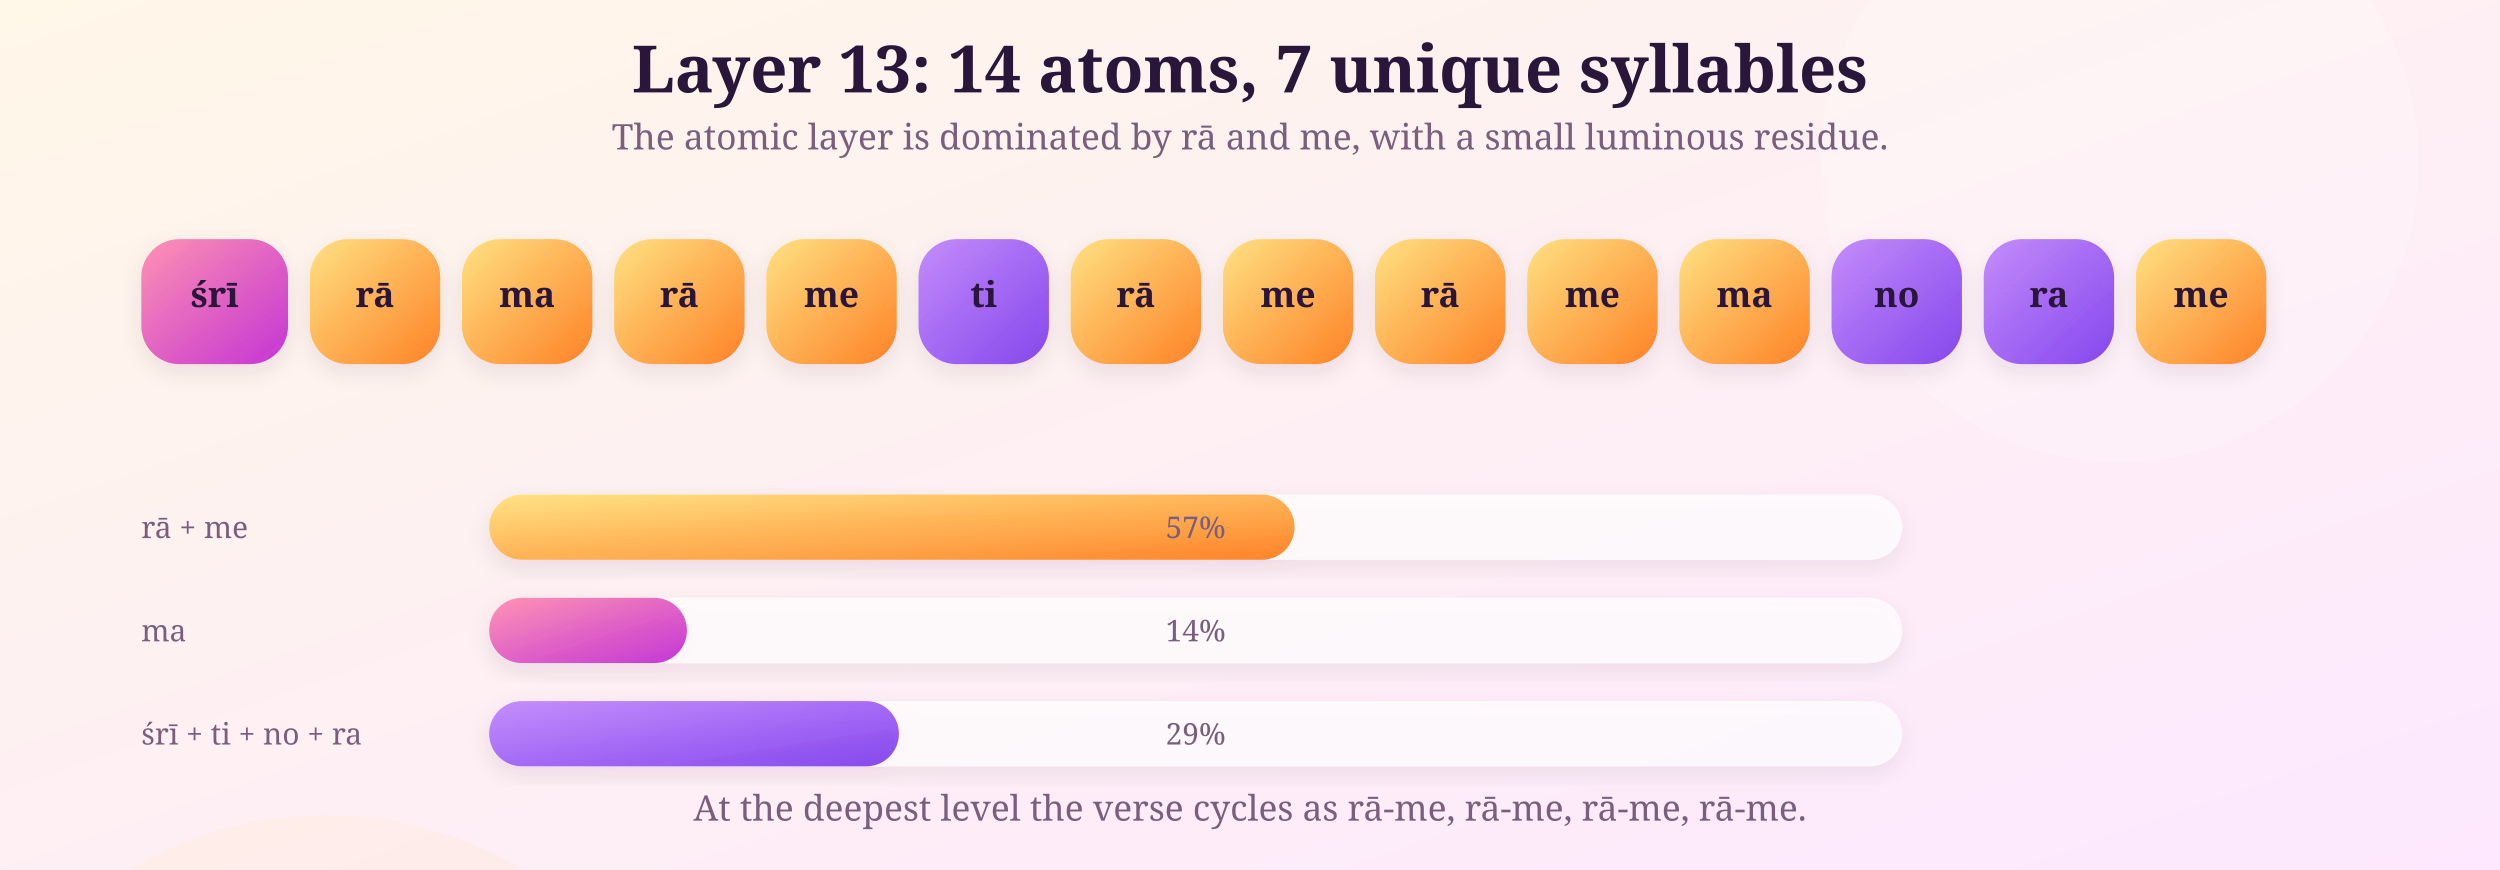
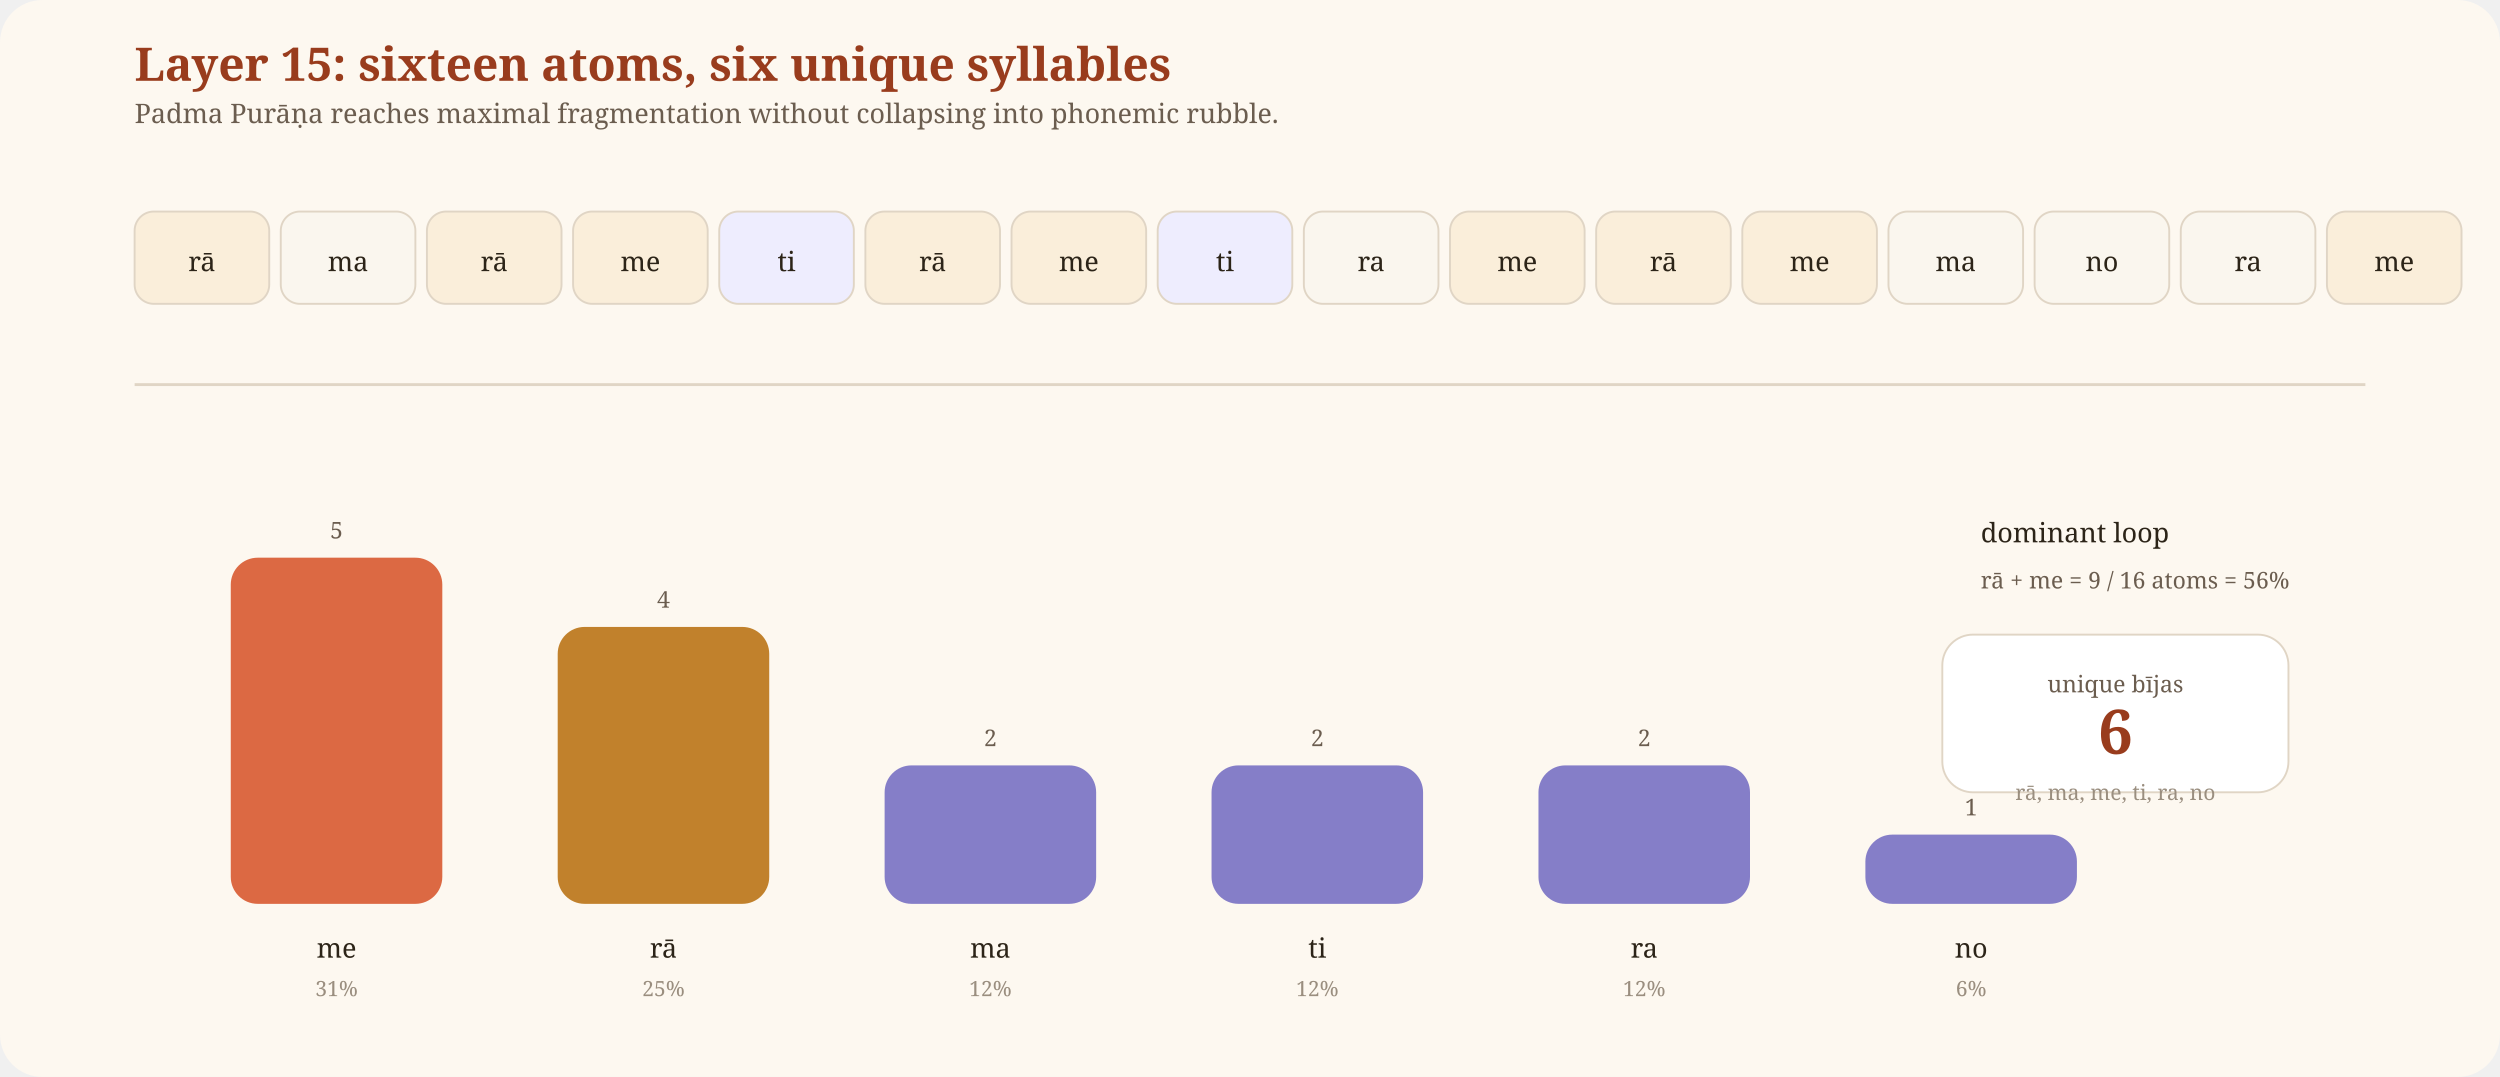
- <svg xmlns="http://www.w3.org/2000/svg" width="100%" viewBox="0 0 920 320">
+ <svg xmlns="http://www.w3.org/2000/svg" width="1300" height="560" viewBox="0 0 1300 560" fill="none">
  <defs>
-     <linearGradient id="bgGrad" x1="0" y1="0" x2="1" y2="1">
-       <stop offset="0%" stop-color="#FFF7E8" />
-       <stop offset="100%" stop-color="#FDE8FF" />
-     </linearGradient>
-     <linearGradient id="goldGrad" x1="0" y1="0" x2="1" y2="1">
-       <stop offset="0%" stop-color="#FFE07A" />
-       <stop offset="100%" stop-color="#FF7A18" />
-     </linearGradient>
-     <linearGradient id="roseGrad" x1="0" y1="0" x2="1" y2="1">
-       <stop offset="0%" stop-color="#FF8AAE" />
-       <stop offset="100%" stop-color="#C026D3" />
-     </linearGradient>
-     <linearGradient id="violetGrad" x1="0" y1="0" x2="1" y2="1">
-       <stop offset="0%" stop-color="#C084FC" />
-       <stop offset="100%" stop-color="#7C3AED" />
-     </linearGradient>
-     <linearGradient id="tealGrad" x1="0" y1="0" x2="1" y2="1">
-       <stop offset="0%" stop-color="#7DD3FC" />
-       <stop offset="100%" stop-color="#2563EB" />
-     </linearGradient>
-     <filter id="shadow" x="-20%" y="-20%" width="140%" height="140%">
-       <feDropShadow dx="0" dy="6" stdDeviation="8" flood-color="#2A163A" flood-opacity="0.12" />
-     </filter>
-     <filter id="softShadow" x="-30%" y="-30%" width="160%" height="160%">
-       <feDropShadow dx="0" dy="0" stdDeviation="10" flood-color="#FFD36A" flood-opacity="0.18" />
-       <feDropShadow dx="0" dy="3" stdDeviation="4" flood-color="#2A163A" flood-opacity="0.10" />
-     </filter>
    <style>
-     text { font-family: "Noto Serif", Georgia, "Times New Roman", serif; }
-     .title { font-size: 24px; font-weight: 800; fill: #2A163A; }
-     .subtitle { font-size: 13px; font-weight: 500; fill: #7A5E7E; }
-     .label { font-size: 13px; font-weight: 700; fill: #2A163A; }
-     .small { font-size: 11px; font-weight: 500; fill: #7A5E7E; }
-     .tiny { font-size: 10px; font-weight: 600; fill: #7A5E7E; }
-     .num { font-size: 13px; font-weight: 800; fill: #2A163A; }
-   </style>
+         .title { font: 600 24px "Cormorant Garamond", Georgia, serif; fill: #993C1D; }
+         .subtitle { font: 500 14px "Cormorant Garamond", Georgia, serif; fill: #6B5D4F; }
+         .label { font: 500 14px "Cormorant Garamond", Georgia, serif; fill: #2C2418; }
+         .small { font: 500 12px "Cormorant Garamond", Georgia, serif; fill: #6B5D4F; }
+         .tiny { font: 500 11px "Cormorant Garamond", Georgia, serif; fill: #9A8E7F; }
+         .mono { font: 500 12px "SF Mono","Fira Code",monospace; fill: #2C2418; }
+         .monoSmall { font: 500 11px "SF Mono","Fira Code",monospace; fill: #6B5D4F; }
+         .dev { font: 500 16px "Noto Sans Devanagari","Devanagari Sangam MN",serif; fill: #2C2418; }
+       </style>
  </defs>
-   <rect x="0" y="0" width="100%" height="100%" fill="url(#bgGrad)" />
-   <circle cx="780" cy="60" r="110" fill="#FFFFFF" opacity="0.18" />
-   <circle cx="120" cy="440" r="140" fill="#FFD36A" opacity="0.08" />
-   <text class="title" x="460.0" y="34" text-anchor="middle">Layer 13: 14 atoms, 7 unique syllables</text>
-   <text class="subtitle" x="460.0" y="55" text-anchor="middle">The atomic layer is dominated by rā and me, with a small luminous residue.</text>
-   <g filter="url(#softShadow)">
-     <rect x="52" y="88" width="54" height="46" rx="14" fill="url(#roseGrad)" opacity="0.92" />
-     <text class="label" x="79.0" y="113" text-anchor="middle">śrī</text>
-   </g>
-   <g filter="url(#softShadow)">
-     <rect x="114" y="88" width="48" height="46" rx="14" fill="url(#goldGrad)" opacity="0.92" />
-     <text class="label" x="138.0" y="113" text-anchor="middle">rā</text>
-   </g>
-   <g filter="url(#softShadow)">
-     <rect x="170" y="88" width="48" height="46" rx="14" fill="url(#goldGrad)" opacity="0.92" />
-     <text class="label" x="194.0" y="113" text-anchor="middle">ma</text>
-   </g>
-   <g filter="url(#softShadow)">
-     <rect x="226" y="88" width="48" height="46" rx="14" fill="url(#goldGrad)" opacity="0.92" />
-     <text class="label" x="250.0" y="113" text-anchor="middle">rā</text>
-   </g>
-   <g filter="url(#softShadow)">
-     <rect x="282" y="88" width="48" height="46" rx="14" fill="url(#goldGrad)" opacity="0.92" />
-     <text class="label" x="306.0" y="113" text-anchor="middle">me</text>
-   </g>
-   <g filter="url(#softShadow)">
-     <rect x="338" y="88" width="48" height="46" rx="14" fill="url(#violetGrad)" opacity="0.92" />
-     <text class="label" x="362.0" y="113" text-anchor="middle">ti</text>
-   </g>
-   <g filter="url(#softShadow)">
-     <rect x="394" y="88" width="48" height="46" rx="14" fill="url(#goldGrad)" opacity="0.92" />
-     <text class="label" x="418.0" y="113" text-anchor="middle">rā</text>
-   </g>
-   <g filter="url(#softShadow)">
-     <rect x="450" y="88" width="48" height="46" rx="14" fill="url(#goldGrad)" opacity="0.92" />
-     <text class="label" x="474.0" y="113" text-anchor="middle">me</text>
-   </g>
-   <g filter="url(#softShadow)">
-     <rect x="506" y="88" width="48" height="46" rx="14" fill="url(#goldGrad)" opacity="0.92" />
-     <text class="label" x="530.0" y="113" text-anchor="middle">rā</text>
-   </g>
-   <g filter="url(#softShadow)">
-     <rect x="562" y="88" width="48" height="46" rx="14" fill="url(#goldGrad)" opacity="0.92" />
-     <text class="label" x="586.0" y="113" text-anchor="middle">me</text>
-   </g>
-   <g filter="url(#softShadow)">
-     <rect x="618" y="88" width="48" height="46" rx="14" fill="url(#goldGrad)" opacity="0.92" />
-     <text class="label" x="642.0" y="113" text-anchor="middle">ma</text>
-   </g>
-   <g filter="url(#softShadow)">
-     <rect x="674" y="88" width="48" height="46" rx="14" fill="url(#violetGrad)" opacity="0.92" />
-     <text class="label" x="698.0" y="113" text-anchor="middle">no</text>
-   </g>
-   <g filter="url(#softShadow)">
-     <rect x="730" y="88" width="48" height="46" rx="14" fill="url(#violetGrad)" opacity="0.92" />
-     <text class="label" x="754.0" y="113" text-anchor="middle">ra</text>
-   </g>
-   <g filter="url(#softShadow)">
-     <rect x="786" y="88" width="48" height="46" rx="14" fill="url(#goldGrad)" opacity="0.92" />
-     <text class="label" x="810.0" y="113" text-anchor="middle">me</text>
-   </g>
-   <text class="small" x="52" y="198">rā + me</text>
-   <g filter="url(#softShadow)">
-     <rect x="180" y="182" width="520" height="24" rx="12" fill="white" fill-opacity="0.7" />
-     <rect x="180" y="182" width="296.4" height="24" rx="12" fill="url(#goldGrad)" opacity="0.92" />
-   </g>
-   <text class="small" x="440" y="198" text-anchor="middle">57%</text>
-   <text class="small" x="52" y="236">ma</text>
-   <g filter="url(#softShadow)">
-     <rect x="180" y="220" width="520" height="24" rx="12" fill="white" fill-opacity="0.7" />
-     <rect x="180" y="220" width="72.8" height="24" rx="12" fill="url(#roseGrad)" opacity="0.92" />
-   </g>
-   <text class="small" x="440" y="236" text-anchor="middle">14%</text>
-   <text class="small" x="52" y="274">śrī + ti + no + ra</text>
-   <g filter="url(#softShadow)">
-     <rect x="180" y="258" width="520" height="24" rx="12" fill="white" fill-opacity="0.7" />
-     <rect x="180" y="258" width="150.8" height="24" rx="12" fill="url(#violetGrad)" opacity="0.92" />
-   </g>
-   <text class="small" x="440" y="274" text-anchor="middle">29%</text>
-   <text class="subtitle" x="460.0" y="302" text-anchor="middle">At the deepest level the verse cycles as rā-me, rā-me, rā-me, rā-me.</text>
+   <rect width="1300" height="560" rx="22" fill="#FDF8F0" />
+   <text x="70" y="42" class="title">Layer 15: sixteen atoms, six unique syllables</text>
+   <text x="70" y="64" class="subtitle">Padma Purāṇa reaches maximal fragmentation without collapsing into phonemic rubble.</text>
+   <rect x="70" y="110" width="70" height="48" rx="10" fill="#FAEEDA" stroke="#E0D5C5" />
+   <text x="105.0" y="141" text-anchor="middle" class="label">rā</text>
+   <rect x="146" y="110" width="70" height="48" rx="10" fill="#FAF6EE" stroke="#E0D5C5" />
+   <text x="181.0" y="141" text-anchor="middle" class="label">ma</text>
+   <rect x="222" y="110" width="70" height="48" rx="10" fill="#FAEEDA" stroke="#E0D5C5" />
+   <text x="257.0" y="141" text-anchor="middle" class="label">rā</text>
+   <rect x="298" y="110" width="70" height="48" rx="10" fill="#FAEEDA" stroke="#E0D5C5" />
+   <text x="333.0" y="141" text-anchor="middle" class="label">me</text>
+   <rect x="374" y="110" width="70" height="48" rx="10" fill="#EEEDFE" stroke="#E0D5C5" />
+   <text x="409.0" y="141" text-anchor="middle" class="label">ti</text>
+   <rect x="450" y="110" width="70" height="48" rx="10" fill="#FAEEDA" stroke="#E0D5C5" />
+   <text x="485.0" y="141" text-anchor="middle" class="label">rā</text>
+   <rect x="526" y="110" width="70" height="48" rx="10" fill="#FAEEDA" stroke="#E0D5C5" />
+   <text x="561.0" y="141" text-anchor="middle" class="label">me</text>
+   <rect x="602" y="110" width="70" height="48" rx="10" fill="#EEEDFE" stroke="#E0D5C5" />
+   <text x="637.0" y="141" text-anchor="middle" class="label">ti</text>
+   <rect x="678" y="110" width="70" height="48" rx="10" fill="#FAF6EE" stroke="#E0D5C5" />
+   <text x="713.0" y="141" text-anchor="middle" class="label">ra</text>
+   <rect x="754" y="110" width="70" height="48" rx="10" fill="#FAEEDA" stroke="#E0D5C5" />
+   <text x="789.0" y="141" text-anchor="middle" class="label">me</text>
+   <rect x="830" y="110" width="70" height="48" rx="10" fill="#FAEEDA" stroke="#E0D5C5" />
+   <text x="865.0" y="141" text-anchor="middle" class="label">rā</text>
+   <rect x="906" y="110" width="70" height="48" rx="10" fill="#FAEEDA" stroke="#E0D5C5" />
+   <text x="941.0" y="141" text-anchor="middle" class="label">me</text>
+   <rect x="982" y="110" width="70" height="48" rx="10" fill="#FAF6EE" stroke="#E0D5C5" />
+   <text x="1017.0" y="141" text-anchor="middle" class="label">ma</text>
+   <rect x="1058" y="110" width="70" height="48" rx="10" fill="#FAF6EE" stroke="#E0D5C5" />
+   <text x="1093.0" y="141" text-anchor="middle" class="label">no</text>
+   <rect x="1134" y="110" width="70" height="48" rx="10" fill="#FAF6EE" stroke="#E0D5C5" />
+   <text x="1169.0" y="141" text-anchor="middle" class="label">ra</text>
+   <rect x="1210" y="110" width="70" height="48" rx="10" fill="#FAEEDA" stroke="#E0D5C5" />
+   <text x="1245.0" y="141" text-anchor="middle" class="label">me</text>
+   <line x1="70" y1="200" x2="1230" y2="200" stroke="#E0D5C5" stroke-width="1.5" />
+   <rect x="120" y="290.0" width="110" height="180.0" rx="14" fill="#D85A30" fill-opacity="0.9" />
+   <text x="175.0" y="498" text-anchor="middle" class="label">me</text>
+   <text x="175.0" y="280.0" text-anchor="middle" class="small">5</text>
+   <text x="175.0" y="518" text-anchor="middle" class="tiny">31%</text>
+   <rect x="290" y="326.0" width="110" height="144.0" rx="14" fill="#BA7517" fill-opacity="0.9" />
+   <text x="345.0" y="498" text-anchor="middle" class="label">rā</text>
+   <text x="345.0" y="316.0" text-anchor="middle" class="small">4</text>
+   <text x="345.0" y="518" text-anchor="middle" class="tiny">25%</text>
+   <rect x="460" y="398.0" width="110" height="72.0" rx="14" fill="#534AB7" fill-opacity="0.7" />
+   <text x="515.0" y="498" text-anchor="middle" class="label">ma</text>
+   <text x="515.0" y="388.0" text-anchor="middle" class="small">2</text>
+   <text x="515.0" y="518" text-anchor="middle" class="tiny">12%</text>
+   <rect x="630" y="398.0" width="110" height="72.0" rx="14" fill="#534AB7" fill-opacity="0.7" />
+   <text x="685.0" y="498" text-anchor="middle" class="label">ti</text>
+   <text x="685.0" y="388.0" text-anchor="middle" class="small">2</text>
+   <text x="685.0" y="518" text-anchor="middle" class="tiny">12%</text>
+   <rect x="800" y="398.0" width="110" height="72.0" rx="14" fill="#534AB7" fill-opacity="0.7" />
+   <text x="855.0" y="498" text-anchor="middle" class="label">ra</text>
+   <text x="855.0" y="388.0" text-anchor="middle" class="small">2</text>
+   <text x="855.0" y="518" text-anchor="middle" class="tiny">12%</text>
+   <rect x="970" y="434.0" width="110" height="36.0" rx="14" fill="#534AB7" fill-opacity="0.7" />
+   <text x="1025.0" y="498" text-anchor="middle" class="label">no</text>
+   <text x="1025.0" y="424.0" text-anchor="middle" class="small">1</text>
+   <text x="1025.0" y="518" text-anchor="middle" class="tiny">6%</text>
+   <text x="1030" y="282" class="label">dominant loop</text>
+   <text x="1030" y="306" class="small">rā + me = 9 / 16 atoms = 56%</text>
+   <rect x="1010" y="330" width="180" height="82" rx="16" fill="#FFFFFF" stroke="#E0D5C5" />
+   <text x="1100" y="360" text-anchor="middle" class="small">unique bījas</text>
+   <text x="1100" y="392" text-anchor="middle" class="title" style="font-size:32px">6</text>
+   <text x="1100" y="416" text-anchor="middle" class="tiny">rā, ma, me, ti, ra, no</text>
</svg>
